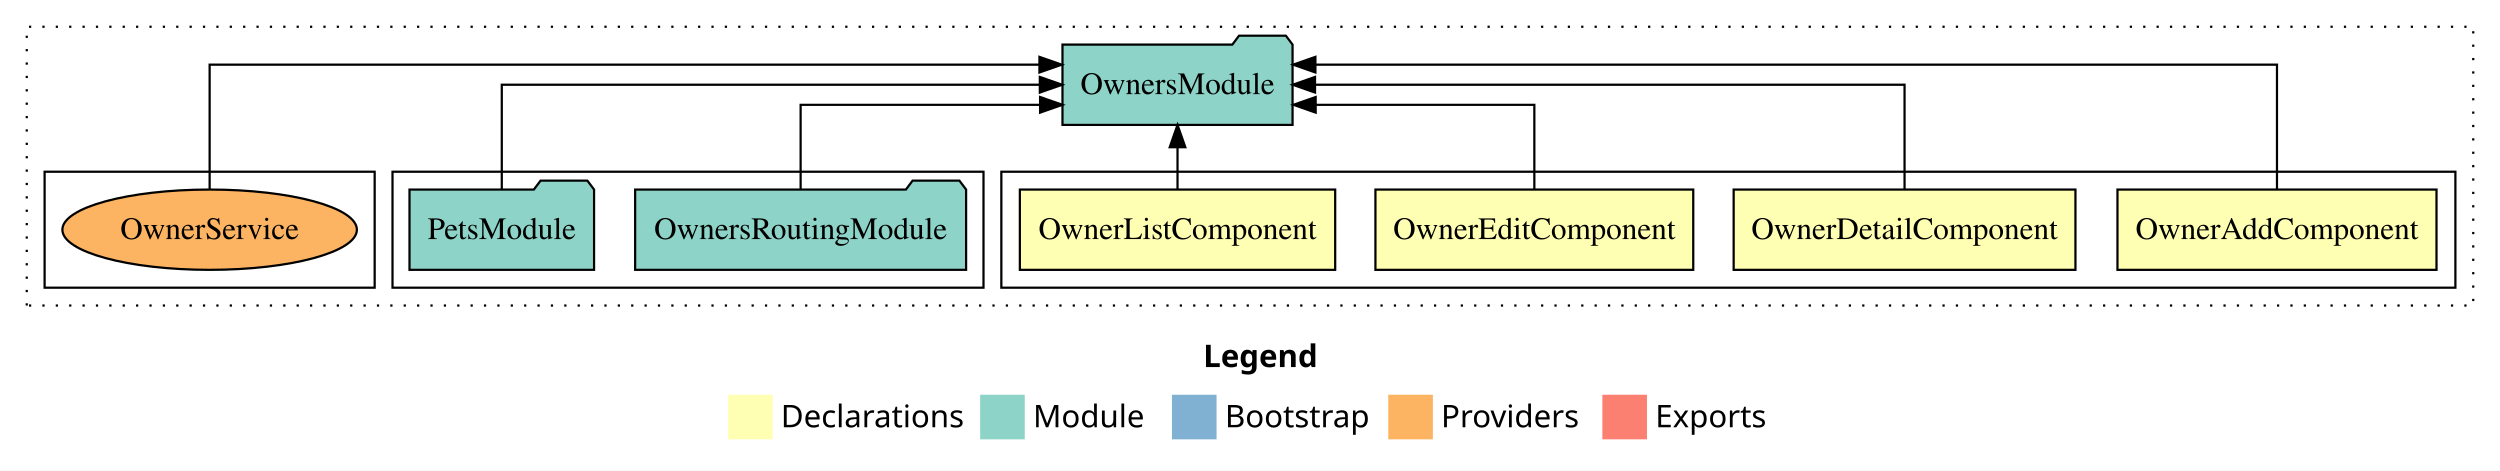
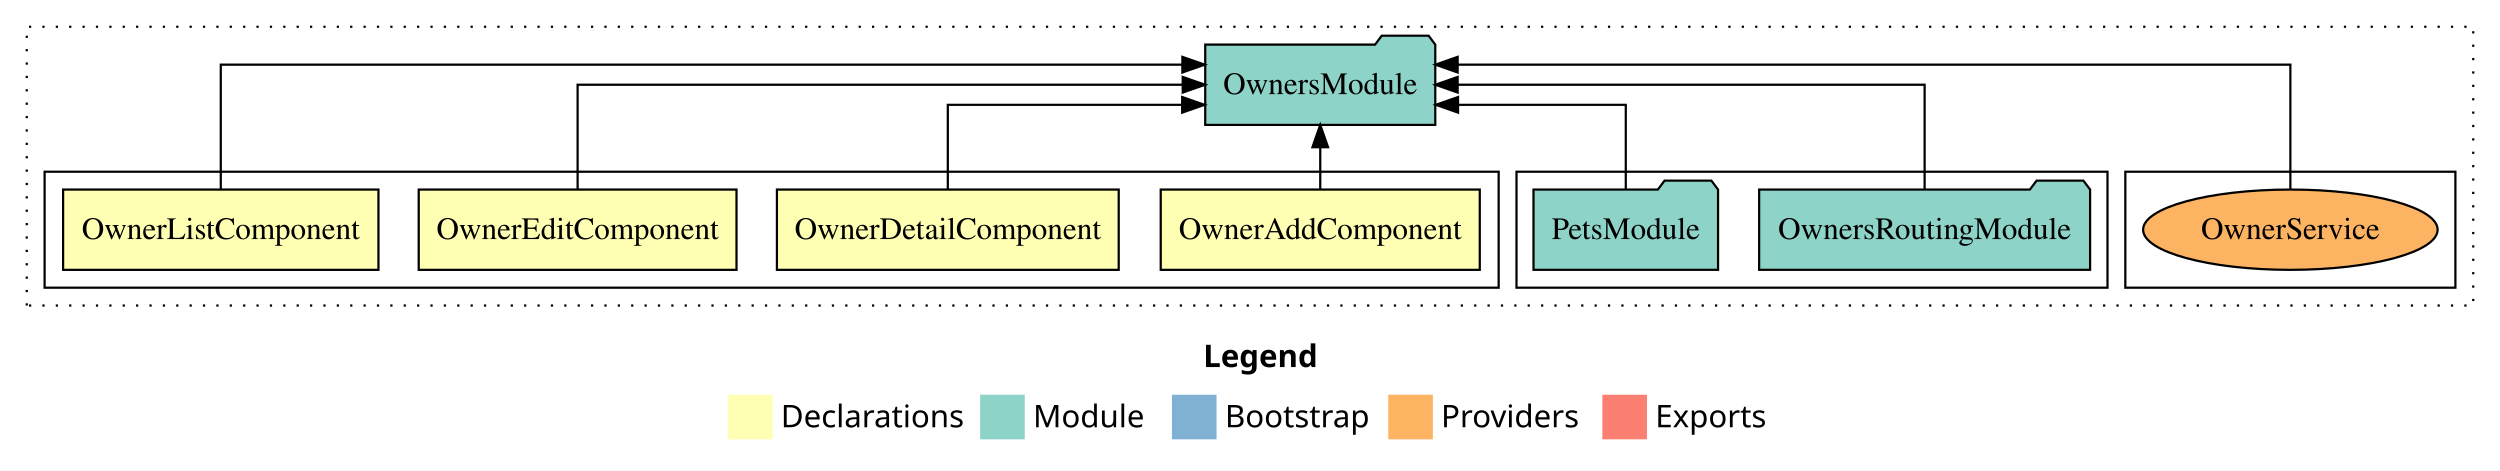
<svg xmlns="http://www.w3.org/2000/svg" width="1121pt" height="211pt" viewBox="0.00 0.00 1121.00 211.00">
  <g id="graph0" class="graph" transform="scale(1 1) rotate(0) translate(4 207)">
-     <polygon fill="#ffffff" stroke="transparent" points="-4,4 -4,-207 1117,-207 1117,4 -4,4" />
-     <text text-anchor="start" x="535.509" y="-42.4" font-family="sans-serif" font-weight="bold" font-size="14.00" fill="#000000">Legend</text>
+     <polygon fill="white" stroke="transparent" points="-4,4 -4,-207 1117,-207 1117,4 -4,4" />
+     <text text-anchor="start" x="535.51" y="-42.4" font-family="sans-serif" font-weight="bold" font-size="14.00">Legend</text>
    <polygon fill="#ffffb3" stroke="transparent" points="322.5,-10 322.5,-30 342.5,-30 342.5,-10 322.5,-10" />
-     <text text-anchor="start" x="346.129" y="-15.4" font-family="sans-serif" font-size="14.00" fill="#000000">  Declarations</text>
+     <text text-anchor="start" x="346.13" y="-15.4" font-family="sans-serif" font-size="14.00">  Declarations</text>
    <polygon fill="#8dd3c7" stroke="transparent" points="435.5,-10 435.5,-30 455.5,-30 455.5,-10 435.5,-10" />
-     <text text-anchor="start" x="459.225" y="-15.4" font-family="sans-serif" font-size="14.00" fill="#000000">  Module</text>
+     <text text-anchor="start" x="459.23" y="-15.4" font-family="sans-serif" font-size="14.00">  Module</text>
    <polygon fill="#80b1d3" stroke="transparent" points="521.5,-10 521.5,-30 541.5,-30 541.5,-10 521.5,-10" />
-     <text text-anchor="start" x="545.281" y="-15.4" font-family="sans-serif" font-size="14.00" fill="#000000">  Bootstrap</text>
+     <text text-anchor="start" x="545.28" y="-15.4" font-family="sans-serif" font-size="14.00">  Bootstrap</text>
    <polygon fill="#fdb462" stroke="transparent" points="618.5,-10 618.5,-30 638.5,-30 638.5,-10 618.5,-10" />
-     <text text-anchor="start" x="642.173" y="-15.4" font-family="sans-serif" font-size="14.00" fill="#000000">  Providers</text>
+     <text text-anchor="start" x="642.17" y="-15.4" font-family="sans-serif" font-size="14.00">  Providers</text>
    <polygon fill="#fb8072" stroke="transparent" points="714.5,-10 714.5,-30 734.5,-30 734.5,-10 714.5,-10" />
-     <text text-anchor="start" x="738.226" y="-15.4" font-family="sans-serif" font-size="14.00" fill="#000000">  Exports</text>
+     <text text-anchor="start" x="738.23" y="-15.4" font-family="sans-serif" font-size="14.00">  Exports</text>
    <g id="clust1" class="cluster">
-       <polygon fill="none" stroke="#000000" stroke-dasharray="1,5" points="8,-70 8,-195 1105,-195 1105,-70 8,-70" />
+       <polygon fill="none" stroke="black" stroke-dasharray="1,5" points="8,-70 8,-195 1105,-195 1105,-70 8,-70" />
+     </g>
+     <g id="clust10" class="cluster">
+       <polygon fill="none" stroke="black" points="949,-78 949,-130 1097,-130 1097,-78 949,-78" />
+     </g>
+     <g id="clust7" class="cluster">
+       <polygon fill="none" stroke="black" points="676,-78 676,-130 941,-130 941,-78 676,-78" />
    </g>
    <g id="clust2" class="cluster">
-       <polygon fill="none" stroke="#000000" points="445,-78 445,-130 1097,-130 1097,-78 445,-78" />
-     </g>
-     <g id="clust7" class="cluster">
-       <polygon fill="none" stroke="#000000" points="172,-78 172,-130 437,-130 437,-78 172,-78" />
-     </g>
-     <g id="clust10" class="cluster">
-       <polygon fill="none" stroke="#000000" points="16,-78 16,-130 164,-130 164,-78 16,-78" />
+       <polygon fill="none" stroke="black" points="16,-78 16,-130 668,-130 668,-78 16,-78" />
    </g>
    <g id="node1" class="node">
-       <polygon fill="#ffffb3" stroke="#000000" points="1088.528,-122 945.472,-122 945.472,-86 1088.528,-86 1088.528,-122" />
-       <text text-anchor="middle" x="1017" y="-99.8" font-family="Times,serif" font-size="14.00" fill="#000000">OwnerAddComponent</text>
+       <polygon fill="#ffffb3" stroke="black" points="659.53,-122 516.47,-122 516.47,-86 659.53,-86 659.53,-122" />
+       <text text-anchor="middle" x="588" y="-99.8" font-family="Times,serif" font-size="14.00">OwnerAddComponent</text>
    </g>
    <g id="node5" class="node">
-       <polygon fill="#8dd3c7" stroke="#000000" points="575.583,-187 572.583,-191 551.583,-191 548.583,-187 472.417,-187 472.417,-151 575.583,-151 575.583,-187" />
-       <text text-anchor="middle" x="524" y="-164.8" font-family="Times,serif" font-size="14.00" fill="#000000">OwnersModule</text>
+       <polygon fill="#8dd3c7" stroke="black" points="639.58,-187 636.58,-191 615.58,-191 612.58,-187 536.42,-187 536.42,-151 639.58,-151 639.58,-187" />
+       <text text-anchor="middle" x="588" y="-164.8" font-family="Times,serif" font-size="14.00">OwnersModule</text>
    </g>
    <g id="edge1" class="edge">
-       <path fill="none" stroke="#000000" d="M1017,-122.292C1017,-144.206 1017,-178 1017,-178 1017,-178 585.828,-178 585.828,-178" />
-       <polygon fill="#000000" stroke="#000000" points="585.828,-174.5 575.828,-178 585.828,-181.5 585.828,-174.5" />
+       <path fill="none" stroke="black" d="M588,-122.11C588,-122.11 588,-140.99 588,-140.99" />
+       <polygon fill="black" stroke="black" points="584.5,-140.99 588,-150.99 591.5,-140.99 584.5,-140.99" />
    </g>
    <g id="node2" class="node">
-       <polygon fill="#ffffb3" stroke="#000000" points="926.629,-122 773.371,-122 773.371,-86 926.629,-86 926.629,-122" />
-       <text text-anchor="middle" x="850" y="-99.8" font-family="Times,serif" font-size="14.00" fill="#000000">OwnerDetailComponent</text>
+       <polygon fill="#ffffb3" stroke="black" points="497.63,-122 344.37,-122 344.37,-86 497.63,-86 497.63,-122" />
+       <text text-anchor="middle" x="421" y="-99.8" font-family="Times,serif" font-size="14.00">OwnerDetailComponent</text>
    </g>
    <g id="edge2" class="edge">
-       <path fill="none" stroke="#000000" d="M850,-122.106C850,-141.339 850,-169 850,-169 850,-169 585.656,-169 585.656,-169" />
-       <polygon fill="#000000" stroke="#000000" points="585.656,-165.5 575.656,-169 585.656,-172.5 585.656,-165.5" />
+       <path fill="none" stroke="black" d="M421,-122.03C421,-138.4 421,-160 421,-160 421,-160 526.08,-160 526.08,-160" />
+       <polygon fill="black" stroke="black" points="526.08,-163.5 536.08,-160 526.08,-156.5 526.08,-163.5" />
    </g>
    <g id="node3" class="node">
-       <polygon fill="#ffffb3" stroke="#000000" points="755.255,-122 612.745,-122 612.745,-86 755.255,-86 755.255,-122" />
-       <text text-anchor="middle" x="684" y="-99.8" font-family="Times,serif" font-size="14.00" fill="#000000">OwnerEditComponent</text>
+       <polygon fill="#ffffb3" stroke="black" points="326.25,-122 183.75,-122 183.75,-86 326.25,-86 326.25,-122" />
+       <text text-anchor="middle" x="255" y="-99.8" font-family="Times,serif" font-size="14.00">OwnerEditComponent</text>
    </g>
    <g id="edge3" class="edge">
-       <path fill="none" stroke="#000000" d="M684,-122.027C684,-138.398 684,-160 684,-160 684,-160 585.947,-160 585.947,-160" />
-       <polygon fill="#000000" stroke="#000000" points="585.947,-156.5 575.947,-160 585.947,-163.5 585.947,-156.5" />
+       <path fill="none" stroke="black" d="M255,-122.11C255,-141.34 255,-169 255,-169 255,-169 526.33,-169 526.33,-169" />
+       <polygon fill="black" stroke="black" points="526.33,-172.5 536.33,-169 526.33,-165.5 526.33,-172.5" />
    </g>
    <g id="node4" class="node">
-       <polygon fill="#ffffb3" stroke="#000000" points="594.699,-122 453.301,-122 453.301,-86 594.699,-86 594.699,-122" />
-       <text text-anchor="middle" x="524" y="-99.8" font-family="Times,serif" font-size="14.00" fill="#000000">OwnerListComponent</text>
+       <polygon fill="#ffffb3" stroke="black" points="165.7,-122 24.3,-122 24.3,-86 165.7,-86 165.7,-122" />
+       <text text-anchor="middle" x="95" y="-99.8" font-family="Times,serif" font-size="14.00">OwnerListComponent</text>
    </g>
    <g id="edge4" class="edge">
-       <path fill="none" stroke="#000000" d="M524,-122.106C524,-122.106 524,-140.991 524,-140.991" />
-       <polygon fill="#000000" stroke="#000000" points="520.5,-140.991 524,-150.991 527.5,-140.991 520.5,-140.991" />
+       <path fill="none" stroke="black" d="M95,-122.29C95,-144.21 95,-178 95,-178 95,-178 526.17,-178 526.17,-178" />
+       <polygon fill="black" stroke="black" points="526.17,-181.5 536.17,-178 526.17,-174.5 526.17,-181.5" />
    </g>
    <g id="node6" class="node">
-       <polygon fill="#8dd3c7" stroke="#000000" points="429.201,-122 426.201,-126 405.201,-126 402.201,-122 280.799,-122 280.799,-86 429.201,-86 429.201,-122" />
-       <text text-anchor="middle" x="355" y="-99.8" font-family="Times,serif" font-size="14.00" fill="#000000">OwnersRoutingModule</text>
+       <polygon fill="#8dd3c7" stroke="black" points="933.2,-122 930.2,-126 909.2,-126 906.2,-122 784.8,-122 784.8,-86 933.2,-86 933.2,-122" />
+       <text text-anchor="middle" x="859" y="-99.8" font-family="Times,serif" font-size="14.00">OwnersRoutingModule</text>
    </g>
    <g id="edge5" class="edge">
-       <path fill="none" stroke="#000000" d="M355,-122.027C355,-138.398 355,-160 355,-160 355,-160 462.376,-160 462.376,-160" />
-       <polygon fill="#000000" stroke="#000000" points="462.376,-163.5 472.376,-160 462.376,-156.5 462.376,-163.5" />
+       <path fill="none" stroke="black" d="M859,-122.11C859,-141.34 859,-169 859,-169 859,-169 649.61,-169 649.61,-169" />
+       <polygon fill="black" stroke="black" points="649.61,-165.5 639.61,-169 649.61,-172.5 649.61,-165.5" />
    </g>
    <g id="node7" class="node">
-       <polygon fill="#8dd3c7" stroke="#000000" points="262.382,-122 259.382,-126 238.382,-126 235.382,-122 179.618,-122 179.618,-86 262.382,-86 262.382,-122" />
-       <text text-anchor="middle" x="221" y="-99.8" font-family="Times,serif" font-size="14.00" fill="#000000">PetsModule</text>
+       <polygon fill="#8dd3c7" stroke="black" points="766.38,-122 763.38,-126 742.38,-126 739.38,-122 683.62,-122 683.62,-86 766.38,-86 766.38,-122" />
+       <text text-anchor="middle" x="725" y="-99.8" font-family="Times,serif" font-size="14.00">PetsModule</text>
    </g>
    <g id="edge6" class="edge">
-       <path fill="none" stroke="#000000" d="M221,-122.106C221,-141.339 221,-169 221,-169 221,-169 462.257,-169 462.257,-169" />
-       <polygon fill="#000000" stroke="#000000" points="462.257,-172.5 472.257,-169 462.257,-165.5 462.257,-172.5" />
+       <path fill="none" stroke="black" d="M725,-122.03C725,-138.4 725,-160 725,-160 725,-160 649.79,-160 649.79,-160" />
+       <polygon fill="black" stroke="black" points="649.79,-156.5 639.79,-160 649.79,-163.5 649.79,-156.5" />
    </g>
    <g id="node8" class="node">
-       <ellipse fill="#fdb462" stroke="#000000" cx="90" cy="-104" rx="66.03" ry="18" />
-       <text text-anchor="middle" x="90" y="-99.8" font-family="Times,serif" font-size="14.00" fill="#000000">OwnerService</text>
+       <ellipse fill="#fdb462" stroke="black" cx="1023" cy="-104" rx="66.03" ry="18" />
+       <text text-anchor="middle" x="1023" y="-99.8" font-family="Times,serif" font-size="14.00">OwnerService</text>
    </g>
    <g id="edge7" class="edge">
-       <path fill="none" stroke="#000000" d="M90,-122.292C90,-144.206 90,-178 90,-178 90,-178 462.08,-178 462.08,-178" />
-       <polygon fill="#000000" stroke="#000000" points="462.081,-181.5 472.08,-178 462.08,-174.5 462.081,-181.5" />
+       <path fill="none" stroke="black" d="M1023,-122.29C1023,-144.21 1023,-178 1023,-178 1023,-178 649.61,-178 649.61,-178" />
+       <polygon fill="black" stroke="black" points="649.61,-174.5 639.61,-178 649.61,-181.5 649.61,-174.5" />
    </g>
  </g>
</svg>
